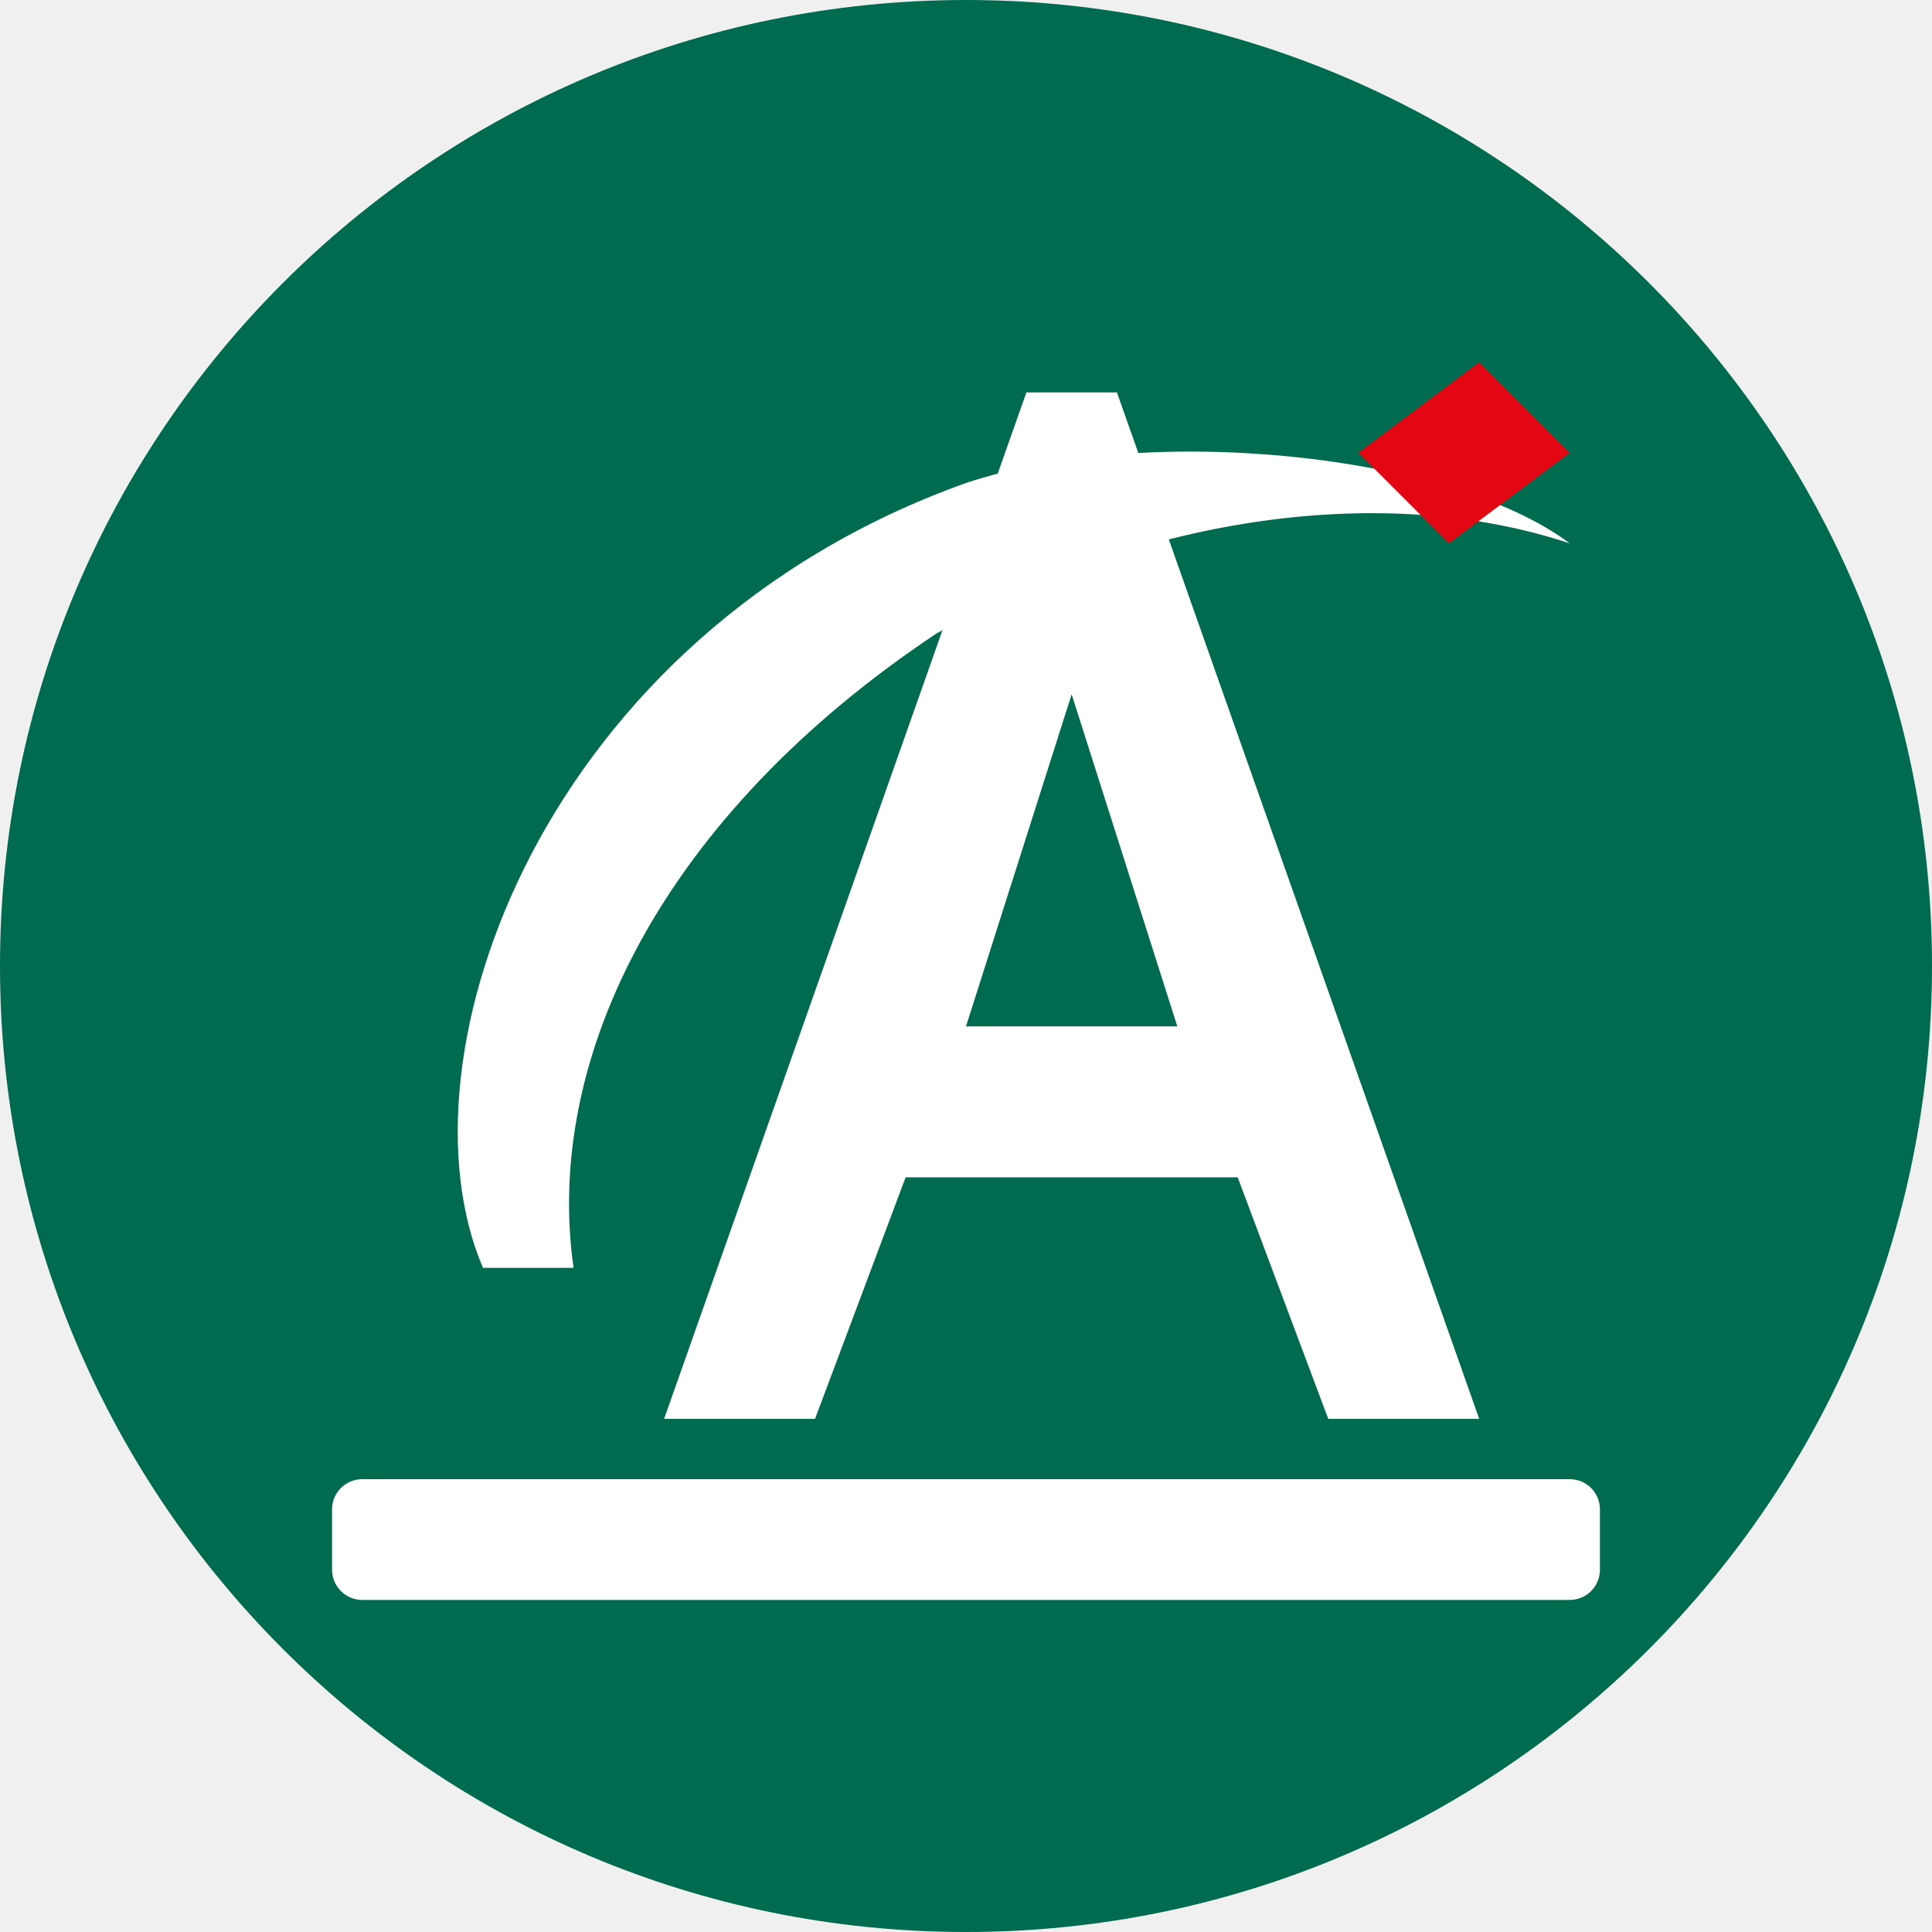
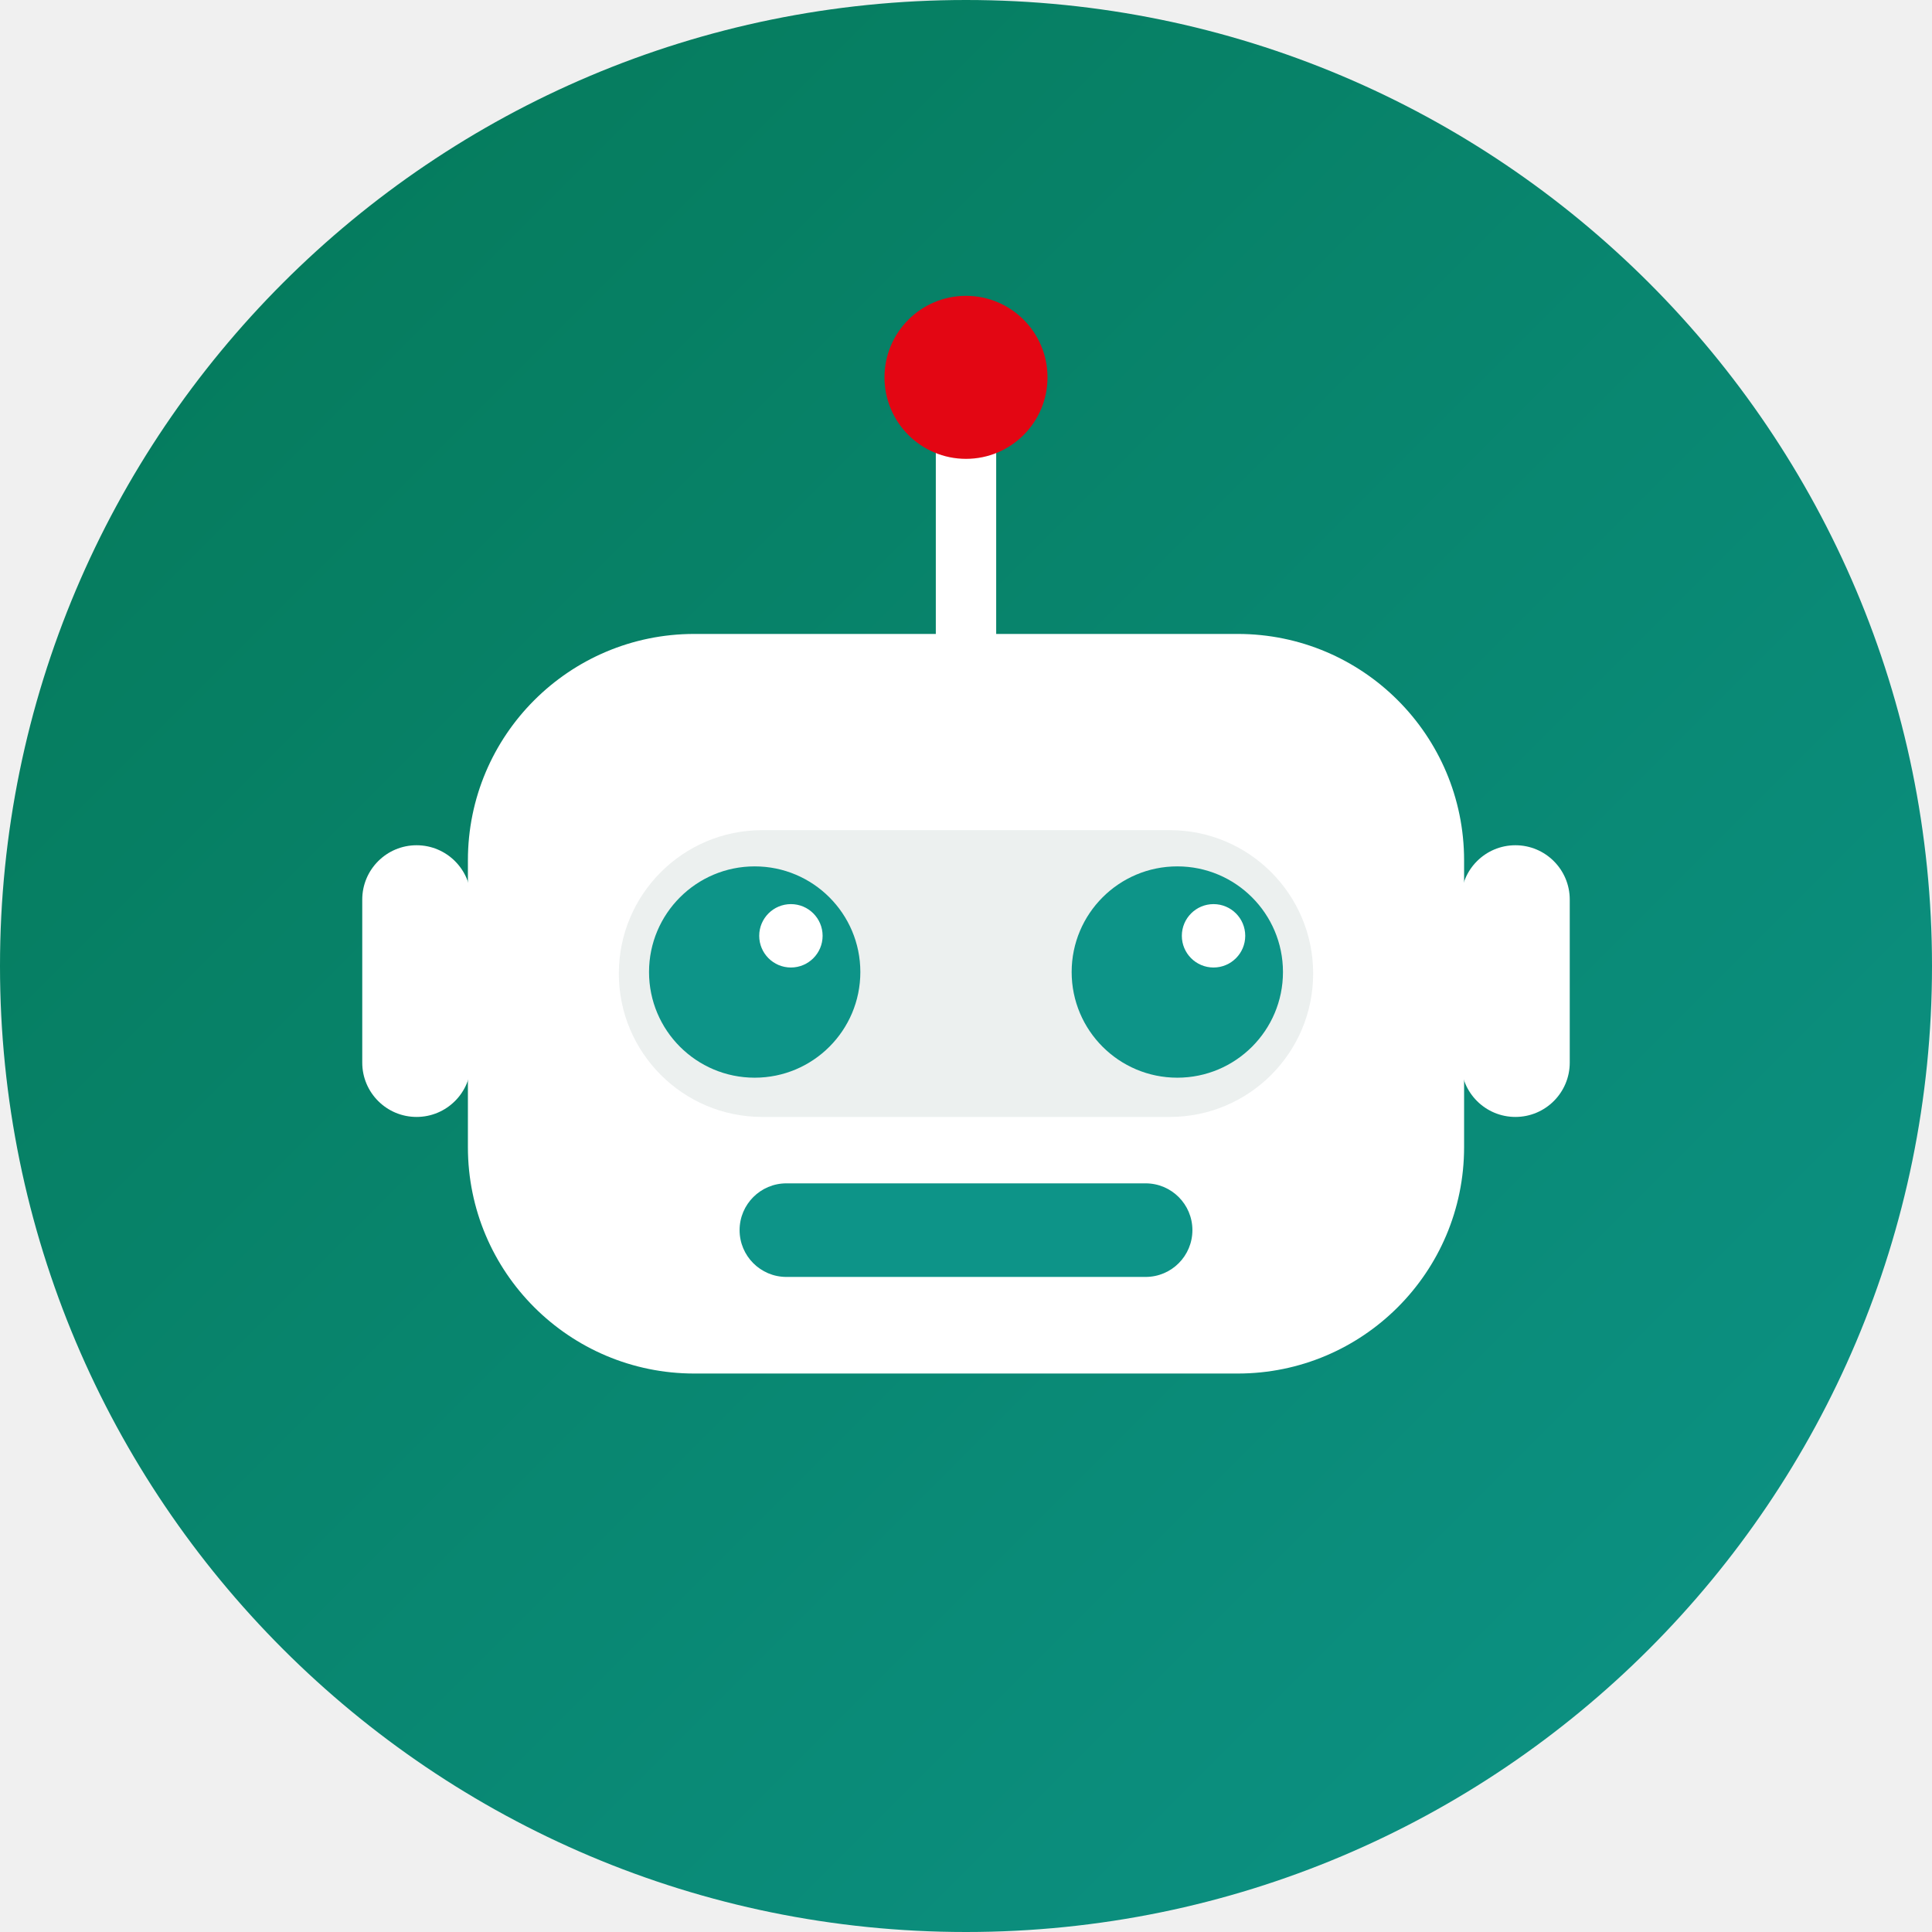
<svg xmlns="http://www.w3.org/2000/svg" viewBox="0 0 64 64">
-   <circle cx="32" cy="32" r="32" fill="#006B4F" />
-   <g transform="translate(8, 7)">
-     <rect x="3" y="42" width="42" height="4" rx="1" fill="#ffffff" />
-     <path d="M14 40 L26 6 L29 6 L41 40 L36 40 L33 32 L22 32 L19 40 Z" fill="#ffffff" />
-     <path d="M24 27 L31 27 L27.5 16 Z" fill="#006B4F" />
-     <path d="M8 35 C5 28, 10 14, 24 9 C30 7, 40 8, 44 11 C38 9, 30 10, 23 14 C14 20, 10 28, 11 35 Z" fill="#ffffff" />
-     <path d="M37 8 L41 5 L44 8 L40 11 Z" fill="#E30613" />
-   </g>
+   <defs>
+     <linearGradient id="martyBg" x1="0" y1="0" x2="1" y2="1">
+       <stop offset="0" stop-color="#047857" />
+       <stop offset="1" stop-color="#0D9488" />
+     </linearGradient>
+   </defs>
+   <circle cx="32" cy="32" r="32" fill="url(#martyBg)" />
+   <line x1="32" y1="14.5" x2="32" y2="21" stroke="#ffffff" stroke-width="2" stroke-linecap="round" />
+   <circle cx="32" cy="12.5" r="2.7" fill="#E30613" />
+   <rect x="12" y="28" width="3.6" height="9" rx="1.8" fill="#ffffff" />
+   <rect x="48.4" y="28" width="3.6" height="9" rx="1.8" fill="#ffffff" />
+   <rect x="15.5" y="21" width="33" height="24.5" rx="7.5" fill="#ffffff" />
+   <rect x="20.5" y="27.5" width="23" height="9.5" rx="4.75" fill="#0B3B33" opacity="0.08" />
+   <circle cx="25" cy="32.2" r="3.5" fill="#0D9488" />
+   <circle cx="39" cy="32.2" r="3.5" fill="#0D9488" />
+   <circle cx="26.2" cy="31" r="1.05" fill="#ffffff" />
+   <circle cx="40.2" cy="31" r="1.05" fill="#ffffff" />
+   <rect x="24.5" y="39.2" width="15" height="3.1" rx="1.55" fill="#0D9488" />
</svg>
